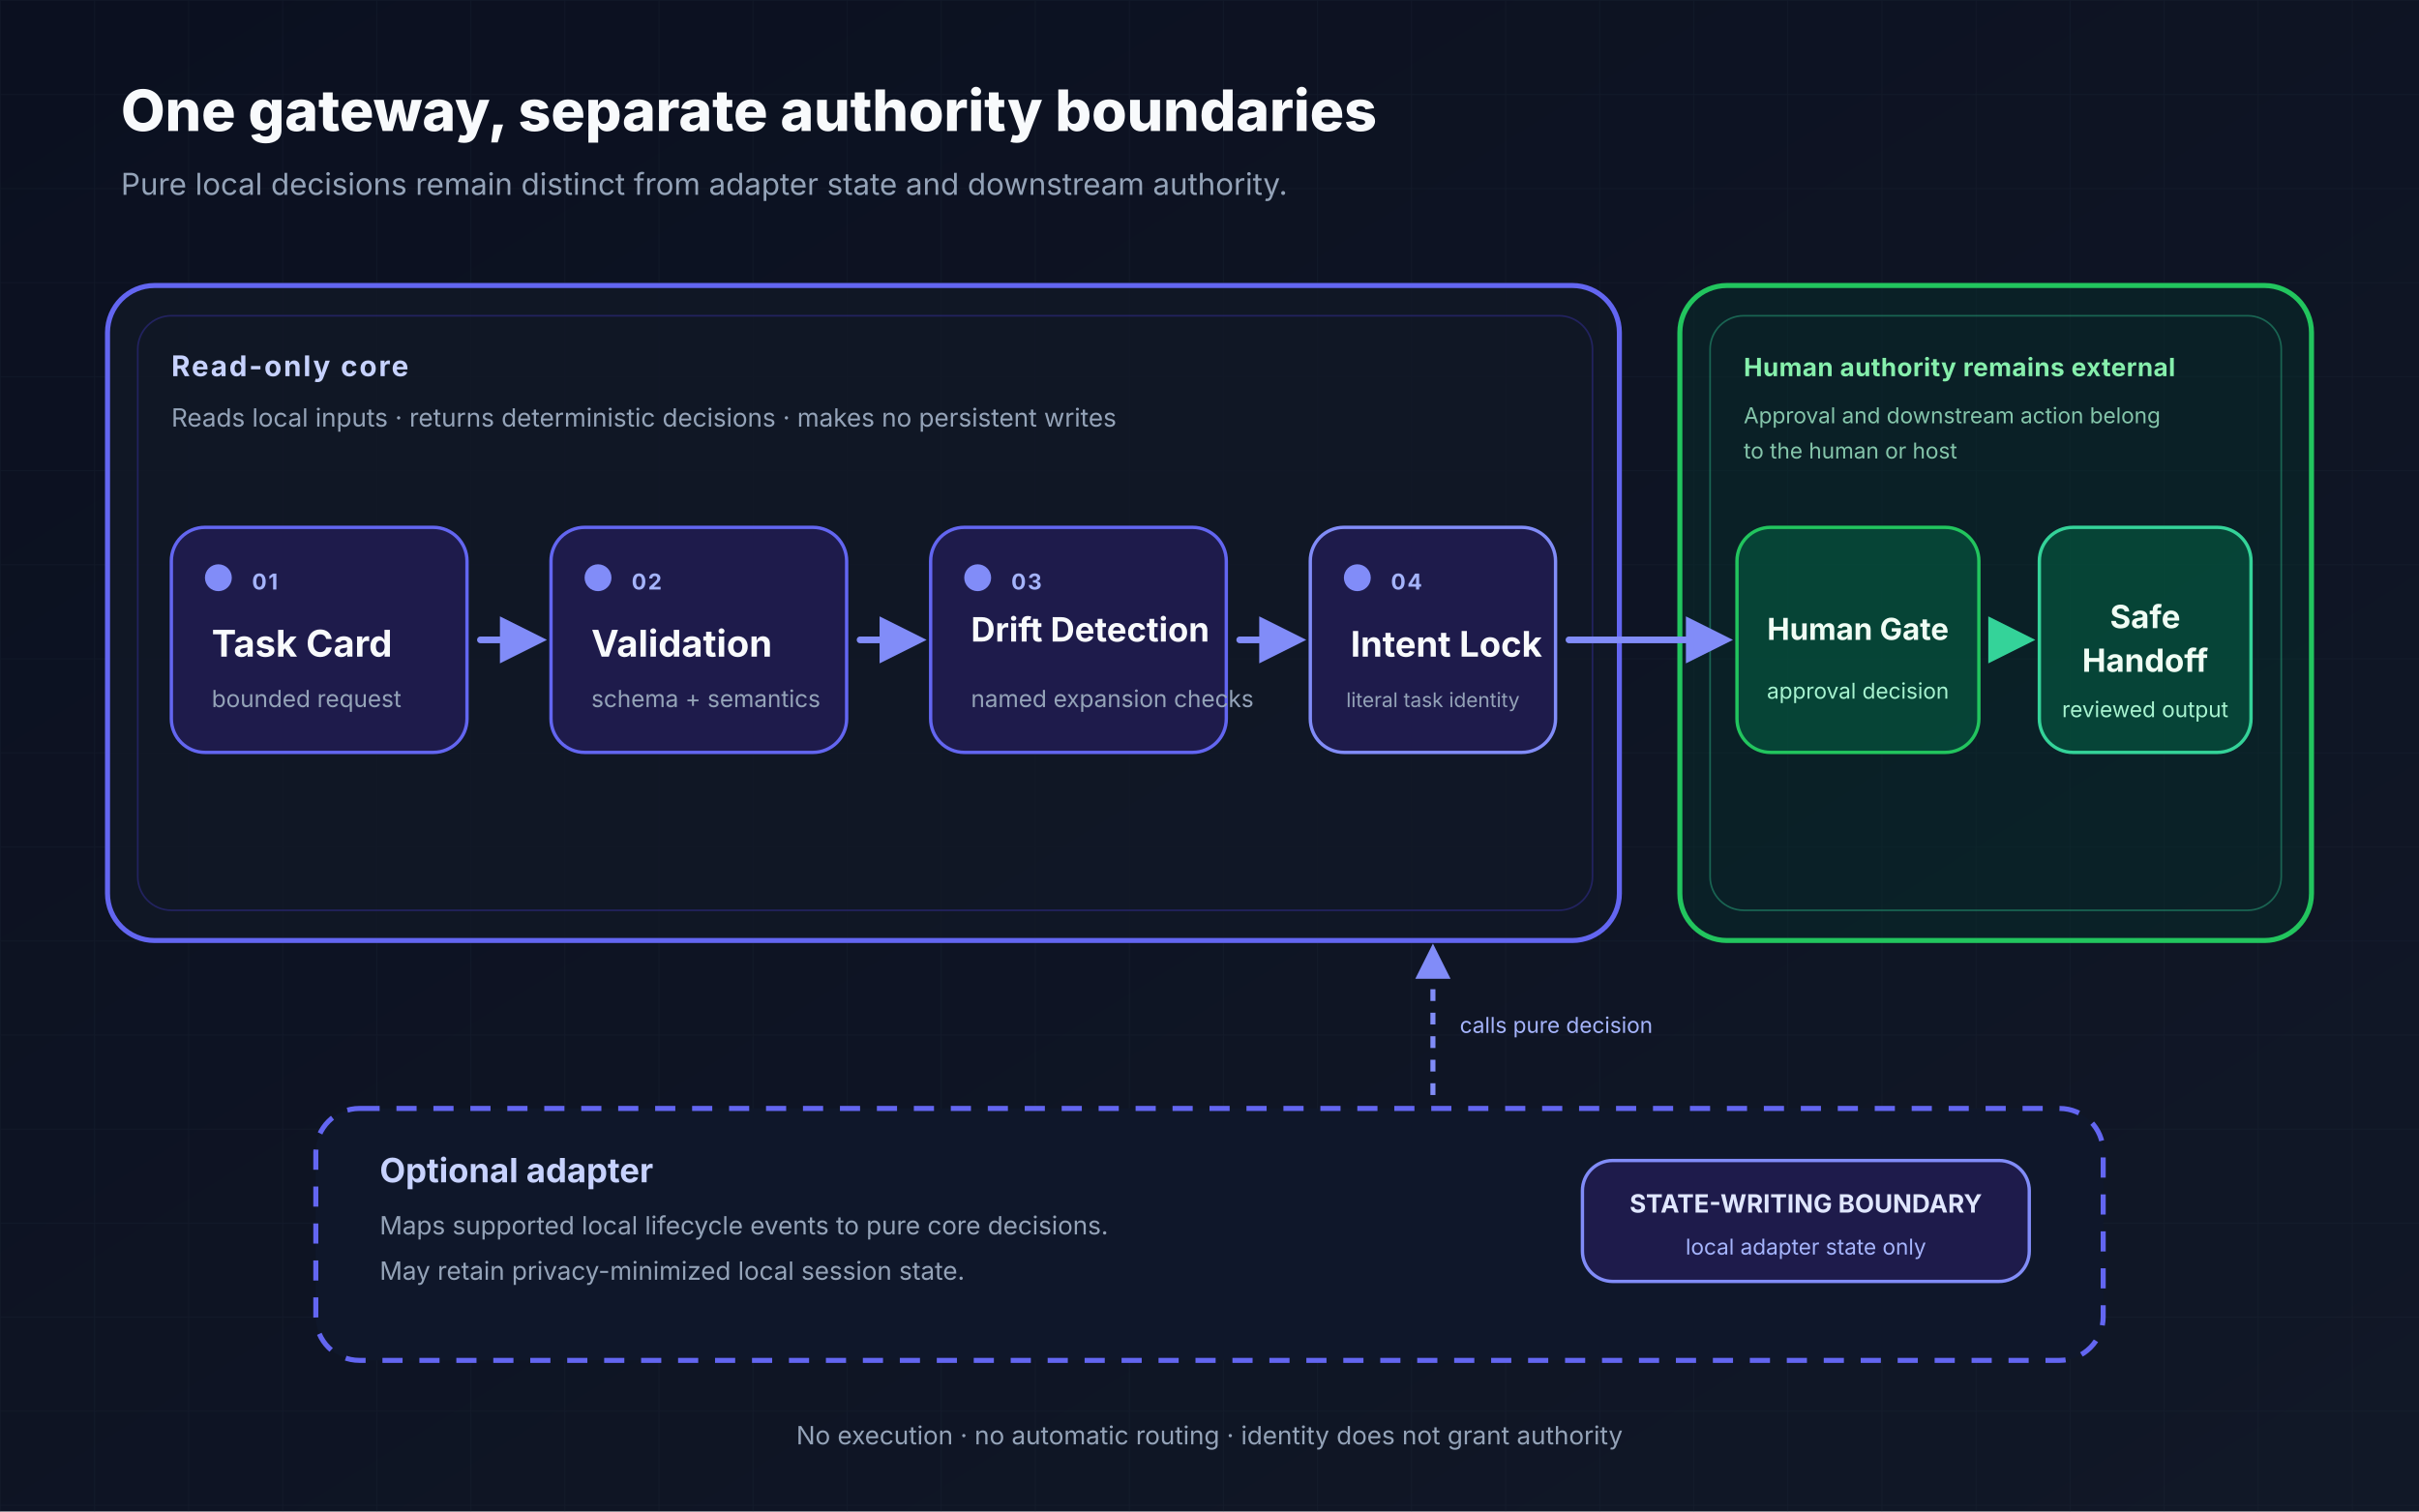
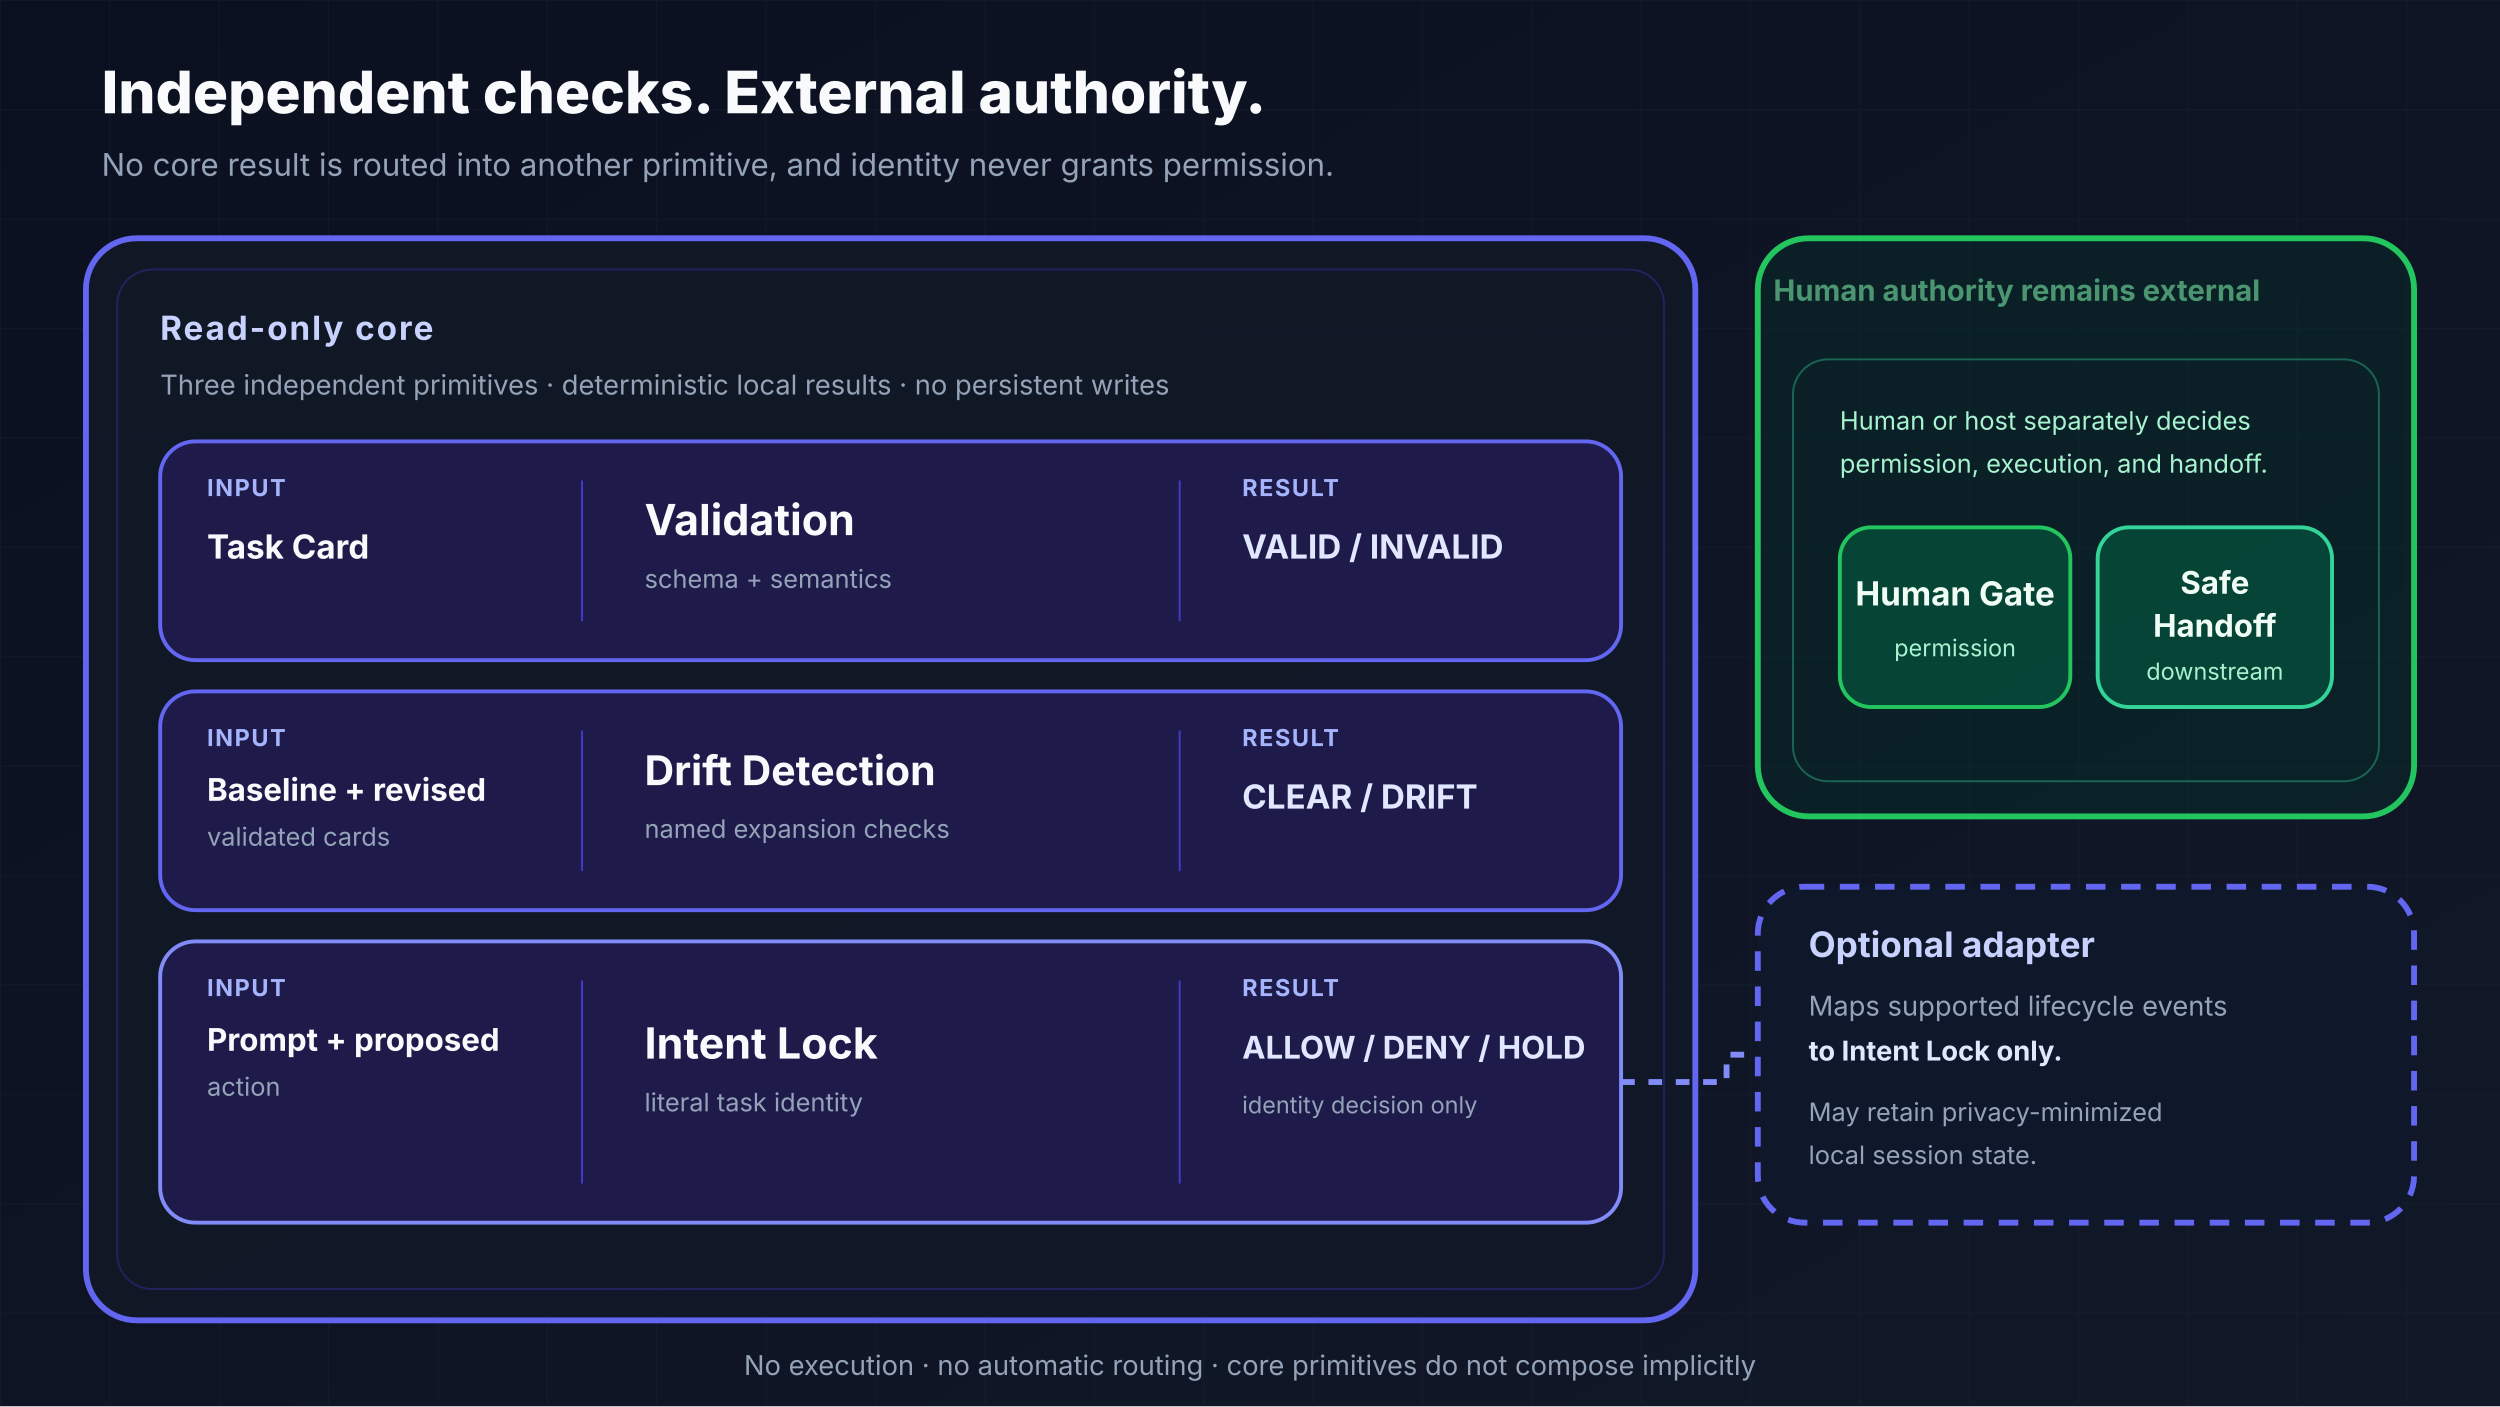
- <svg xmlns="http://www.w3.org/2000/svg" viewBox="0 0 1440 900" role="img" aria-labelledby="architecture-title architecture-desc">
+ <svg xmlns="http://www.w3.org/2000/svg" viewBox="0 0 1280 720" role="img" aria-labelledby="architecture-title architecture-desc">
  <defs>
    <linearGradient id="architecture-bg" x1="0" y1="0" x2="1" y2="1">
      <stop stop-color="#0b1020" />
      <stop offset="1" stop-color="#111827" />
    </linearGradient>
    <pattern id="architecture-grid" width="56" height="56" patternUnits="userSpaceOnUse">
      <path d="M56 0H0V56" fill="none" stroke="#334155" stroke-opacity=".15" />
    </pattern>
-     <marker id="architecture-indigo-arrow" viewBox="0 0 10 10" refX="8" refY="5" markerWidth="7" markerHeight="7" orient="auto-start-reverse">
-       <path d="M0 0L10 5L0 10Z" fill="#818cf8" />
-     </marker>
-     <marker id="architecture-green-arrow" viewBox="0 0 10 10" refX="8" refY="5" markerWidth="7" markerHeight="7" orient="auto-start-reverse">
-       <path d="M0 0L10 5L0 10Z" fill="#34d399" />
-     </marker>
  </defs>
-   <rect width="1440" height="900" fill="url(#architecture-bg)" />
-   <rect width="1440" height="900" fill="url(#architecture-grid)" />
+   <rect width="1280" height="720" fill="url(#architecture-bg)" />
+   <rect width="1280" height="720" fill="url(#architecture-grid)" />
  <g font-family="Inter, ui-sans-serif, system-ui, -apple-system, BlinkMacSystemFont, 'Segoe UI', sans-serif">
-     <text x="72" y="78" fill="#f8fafc" font-size="34" font-weight="760">One gateway, separate authority boundaries</text>
-     <text x="72" y="116" fill="#94a3b8" font-size="18">Pure local decisions remain distinct from adapter state and downstream authority.</text>
-     <rect x="64" y="170" width="900" height="390" rx="28" fill="#111827" fill-opacity=".84" stroke="#6366f1" stroke-width="3" />
-     <rect x="82" y="188" width="866" height="354" rx="20" fill="none" stroke="#3730a3" stroke-opacity=".46" />
-     <text x="102" y="224" fill="#c7d2fe" font-size="17" font-weight="750" letter-spacing="1.1">Read-only core</text>
-     <text x="102" y="254" fill="#94a3b8" font-size="15">Reads local inputs · returns deterministic decisions · makes no persistent writes</text>
-     <g>
-       <rect x="102" y="314" width="176" height="134" rx="20" fill="#1e1b4b" stroke="#6366f1" stroke-width="2" />
-       <circle cx="130" cy="344" r="8" fill="#818cf8" />
-       <text x="150" y="351" fill="#a5b4fc" font-size="13" font-weight="700" letter-spacing="1">01</text>
-       <text x="126" y="391" fill="#f8fafc" font-size="22" font-weight="700">Task Card</text>
-       <text x="126" y="421" fill="#94a3b8" font-size="14">bounded request</text>
+     <text x="52" y="58" fill="#f8fafc" font-size="30" font-weight="760">Independent checks. External authority.</text>
+     <text x="52" y="90" fill="#94a3b8" font-size="16">No core result is routed into another primitive, and identity never grants permission.</text>
+     <rect x="44" y="122" width="824" height="554" rx="26" fill="#111827" fill-opacity=".84" stroke="#6366f1" stroke-width="3" />
+     <rect x="60" y="138" width="792" height="522" rx="18" fill="none" stroke="#3730a3" stroke-opacity=".46" />
+     <text x="82" y="174" fill="#c7d2fe" font-size="17" font-weight="750" letter-spacing="1">Read-only core</text>
+     <text x="82" y="202" fill="#94a3b8" font-size="14">Three independent primitives · deterministic local results · no persistent writes</text>
+     <g id="validation-primitive">
+       <rect x="82" y="226" width="748" height="112" rx="18" fill="#1e1b4b" stroke="#6366f1" stroke-width="2" />
+       <text x="106" y="254" fill="#a5b4fc" font-size="12" font-weight="700" letter-spacing=".8">INPUT</text>
+       <text x="106" y="286" fill="#f8fafc" font-size="17" font-weight="650">Task Card</text>
+       <line x1="298" y1="246" x2="298" y2="318" stroke="#4338ca" />
+       <text x="330" y="274" fill="#f8fafc" font-size="22" font-weight="730">Validation</text>
+       <text x="330" y="301" fill="#94a3b8" font-size="13">schema + semantics</text>
+       <line x1="604" y1="246" x2="604" y2="318" stroke="#4338ca" />
+       <text x="636" y="254" fill="#a5b4fc" font-size="12" font-weight="700" letter-spacing=".8">RESULT</text>
+       <text x="636" y="286" fill="#e0e7ff" font-size="17" font-weight="700">VALID / INVALID</text>
    </g>
-     <path d="M286 381H320" fill="none" stroke="#818cf8" stroke-width="4" stroke-linecap="round" marker-end="url(#architecture-indigo-arrow)" />
-     <g>
-       <rect x="328" y="314" width="176" height="134" rx="20" fill="#1e1b4b" stroke="#6366f1" stroke-width="2" />
-       <circle cx="356" cy="344" r="8" fill="#818cf8" />
-       <text x="376" y="351" fill="#a5b4fc" font-size="13" font-weight="700" letter-spacing="1">02</text>
-       <text x="352" y="391" fill="#f8fafc" font-size="22" font-weight="700">Validation</text>
-       <text x="352" y="421" fill="#94a3b8" font-size="14">schema + semantics</text>
+     <g id="drift-detection-primitive">
+       <rect x="82" y="354" width="748" height="112" rx="18" fill="#1e1b4b" stroke="#6366f1" stroke-width="2" />
+       <text x="106" y="382" fill="#a5b4fc" font-size="12" font-weight="700" letter-spacing=".8">INPUT</text>
+       <text x="106" y="410" fill="#f8fafc" font-size="16" font-weight="650">Baseline + revised</text>
+       <text x="106" y="433" fill="#94a3b8" font-size="13">validated cards</text>
+       <line x1="298" y1="374" x2="298" y2="446" stroke="#4338ca" />
+       <text x="330" y="402" fill="#f8fafc" font-size="21" font-weight="730">Drift Detection</text>
+       <text x="330" y="429" fill="#94a3b8" font-size="13">named expansion checks</text>
+       <line x1="604" y1="374" x2="604" y2="446" stroke="#4338ca" />
+       <text x="636" y="382" fill="#a5b4fc" font-size="12" font-weight="700" letter-spacing=".8">RESULT</text>
+       <text x="636" y="414" fill="#e0e7ff" font-size="17" font-weight="700">CLEAR / DRIFT</text>
    </g>
-     <path d="M512 381H546" fill="none" stroke="#818cf8" stroke-width="4" stroke-linecap="round" marker-end="url(#architecture-indigo-arrow)" />
-     <g>
-       <rect x="554" y="314" width="176" height="134" rx="20" fill="#1e1b4b" stroke="#6366f1" stroke-width="2" />
-       <circle cx="582" cy="344" r="8" fill="#818cf8" />
-       <text x="602" y="351" fill="#a5b4fc" font-size="13" font-weight="700" letter-spacing="1">03</text>
-       <text x="578" y="382" fill="#f8fafc" font-size="20" font-weight="700">Drift Detection</text>
-       <text x="578" y="421" fill="#94a3b8" font-size="14">named expansion checks</text>
+     <g id="intent-lock-primitive">
+       <rect x="82" y="482" width="748" height="144" rx="18" fill="#1e1b4b" stroke="#818cf8" stroke-width="2" />
+       <text x="106" y="510" fill="#a5b4fc" font-size="12" font-weight="700" letter-spacing=".8">INPUT</text>
+       <text x="106" y="538" fill="#f8fafc" font-size="16" font-weight="650">Prompt + proposed</text>
+       <text x="106" y="561" fill="#94a3b8" font-size="13">action</text>
+       <line x1="298" y1="502" x2="298" y2="606" stroke="#4338ca" />
+       <text x="330" y="542" fill="#f8fafc" font-size="22" font-weight="730">Intent Lock</text>
+       <text x="330" y="569" fill="#94a3b8" font-size="13">literal task identity</text>
+       <line x1="604" y1="502" x2="604" y2="606" stroke="#4338ca" />
+       <text x="636" y="510" fill="#a5b4fc" font-size="12" font-weight="700" letter-spacing=".8">RESULT</text>
+       <text x="636" y="542" fill="#e0e7ff" font-size="16" font-weight="700">ALLOW / DENY / HOLD</text>
+       <text x="636" y="570" fill="#94a3b8" font-size="12">identity decision only</text>
    </g>
-     <path d="M738 381H772" fill="none" stroke="#818cf8" stroke-width="4" stroke-linecap="round" marker-end="url(#architecture-indigo-arrow)" />
-     <g>
-       <rect x="780" y="314" width="146" height="134" rx="20" fill="#1e1b4b" stroke="#818cf8" stroke-width="2" />
-       <circle cx="808" cy="344" r="8" fill="#818cf8" />
-       <text x="828" y="351" fill="#a5b4fc" font-size="13" font-weight="700" letter-spacing="1">04</text>
-       <text x="804" y="391" fill="#f8fafc" font-size="21" font-weight="700">Intent Lock</text>
-       <text x="853" y="421" fill="#94a3b8" font-size="12" text-anchor="middle">literal task identity</text>
-     </g>
-     <rect x="1000" y="170" width="376" height="390" rx="28" fill="#052e2b" fill-opacity=".46" stroke="#22c55e" stroke-width="3" />
-     <rect x="1018" y="188" width="340" height="354" rx="20" fill="none" stroke="#34d399" stroke-opacity=".38" />
-     <text x="1038" y="224" fill="#86efac" font-size="15" font-weight="750" letter-spacing=".25">Human authority remains external</text>
-     <text x="1038" y="252" fill="#a7f3d0" fill-opacity=".78" font-size="13">Approval and downstream action belong</text>
-     <text x="1038" y="273" fill="#a7f3d0" fill-opacity=".78" font-size="13">to the human or host</text>
-     <path d="M934 381H1026" fill="none" stroke="#818cf8" stroke-width="4" stroke-linecap="round" marker-end="url(#architecture-indigo-arrow)" />
-     <g>
-       <rect x="1034" y="314" width="144" height="134" rx="20" fill="#064e3b" fill-opacity=".78" stroke="#22c55e" stroke-width="2" />
-       <text x="1106" y="381" fill="#f0fdf4" font-size="18" font-weight="700" text-anchor="middle">Human Gate</text>
-       <text x="1106" y="416" fill="#a7f3d0" font-size="13" text-anchor="middle">approval decision</text>
-     </g>
-     <path d="M1186 381H1206" fill="none" stroke="#34d399" stroke-width="4" stroke-linecap="round" marker-end="url(#architecture-green-arrow)" />
-     <g>
-       <rect x="1214" y="314" width="126" height="134" rx="20" fill="#064e3b" fill-opacity=".78" stroke="#34d399" stroke-width="2" />
-       <text x="1277" y="374" fill="#f0fdf4" font-size="19" font-weight="700" text-anchor="middle">Safe</text>
-       <text x="1277" y="400" fill="#f0fdf4" font-size="19" font-weight="700" text-anchor="middle">Handoff</text>
-       <text x="1277" y="427" fill="#a7f3d0" font-size="13" text-anchor="middle">reviewed output</text>
-     </g>
-     <rect x="188" y="660" width="1064" height="150" rx="26" fill="#0f172a" stroke="#6366f1" stroke-width="3" stroke-dasharray="12 10" />
-     <text x="226" y="704" fill="#c7d2fe" font-size="20" font-weight="750">Optional adapter</text>
-     <text x="226" y="735" fill="#94a3b8" font-size="15">Maps supported local lifecycle events to pure core decisions.</text>
-     <text x="226" y="762" fill="#94a3b8" font-size="15">May retain privacy-minimized local session state.</text>
-     <rect x="942" y="691" width="266" height="72" rx="18" fill="#1e1b4b" stroke="#818cf8" stroke-width="2" />
-     <text x="1075" y="722" fill="#e0e7ff" font-size="15" font-weight="700" text-anchor="middle">STATE-WRITING BOUNDARY</text>
-     <text x="1075" y="747" fill="#a5b4fc" font-size="13" text-anchor="middle">local adapter state only</text>
-     <path d="M853 652V566" fill="none" stroke="#818cf8" stroke-width="3" stroke-dasharray="7 7" marker-end="url(#architecture-indigo-arrow)" />
-     <text x="869" y="615" fill="#a5b4fc" font-size="13">calls pure decision</text>
-     <text x="720" y="860" fill="#94a3b8" font-size="15" text-anchor="middle">No execution · no automatic routing · identity does not grant authority</text>
+     <text x="908" y="154" fill="#86efac" font-size="15" font-weight="750">Human authority remains external</text>
+     <rect x="900" y="122" width="336" height="296" rx="26" fill="#052e2b" fill-opacity=".46" stroke="#22c55e" stroke-width="3" />
+     <rect x="918" y="184" width="300" height="216" rx="18" fill="none" stroke="#34d399" stroke-opacity=".38" />
+     <text x="942" y="220" fill="#a7f3d0" font-size="13">Human or host separately decides</text>
+     <text x="942" y="242" fill="#a7f3d0" font-size="13">permission, execution, and handoff.</text>
+     <rect x="942" y="270" width="118" height="92" rx="16" fill="#064e3b" fill-opacity=".78" stroke="#22c55e" stroke-width="2" />
+     <text x="1001" y="310" fill="#f0fdf4" font-size="17" font-weight="700" text-anchor="middle">Human Gate</text>
+     <text x="1001" y="336" fill="#a7f3d0" font-size="12" text-anchor="middle">permission</text>
+     <rect x="1074" y="270" width="120" height="92" rx="16" fill="#064e3b" fill-opacity=".78" stroke="#34d399" stroke-width="2" />
+     <text x="1134" y="304" fill="#f0fdf4" font-size="16" font-weight="700" text-anchor="middle">Safe</text>
+     <text x="1134" y="326" fill="#f0fdf4" font-size="16" font-weight="700" text-anchor="middle">Handoff</text>
+     <text x="1134" y="348" fill="#a7f3d0" font-size="12" text-anchor="middle">downstream</text>
+     <rect x="900" y="454" width="336" height="172" rx="24" fill="#0f172a" stroke="#6366f1" stroke-width="3" stroke-dasharray="10 8" />
+     <text x="926" y="490" fill="#c7d2fe" font-size="18" font-weight="750">Optional adapter</text>
+     <text x="926" y="520" fill="#94a3b8" font-size="14">Maps supported lifecycle events</text>
+     <text x="926" y="543" fill="#e0e7ff" font-size="14" font-weight="700">to Intent Lock only.</text>
+     <text x="926" y="574" fill="#94a3b8" font-size="13">May retain privacy-minimized</text>
+     <text x="926" y="596" fill="#94a3b8" font-size="13">local session state.</text>
+     <path d="M830 554H884V540H900" fill="none" stroke="#818cf8" stroke-width="3" stroke-dasharray="7 7" />
+     <text x="640" y="704" fill="#94a3b8" font-size="14" text-anchor="middle">No execution · no automatic routing · core primitives do not compose implicitly</text>
  </g>
</svg>
